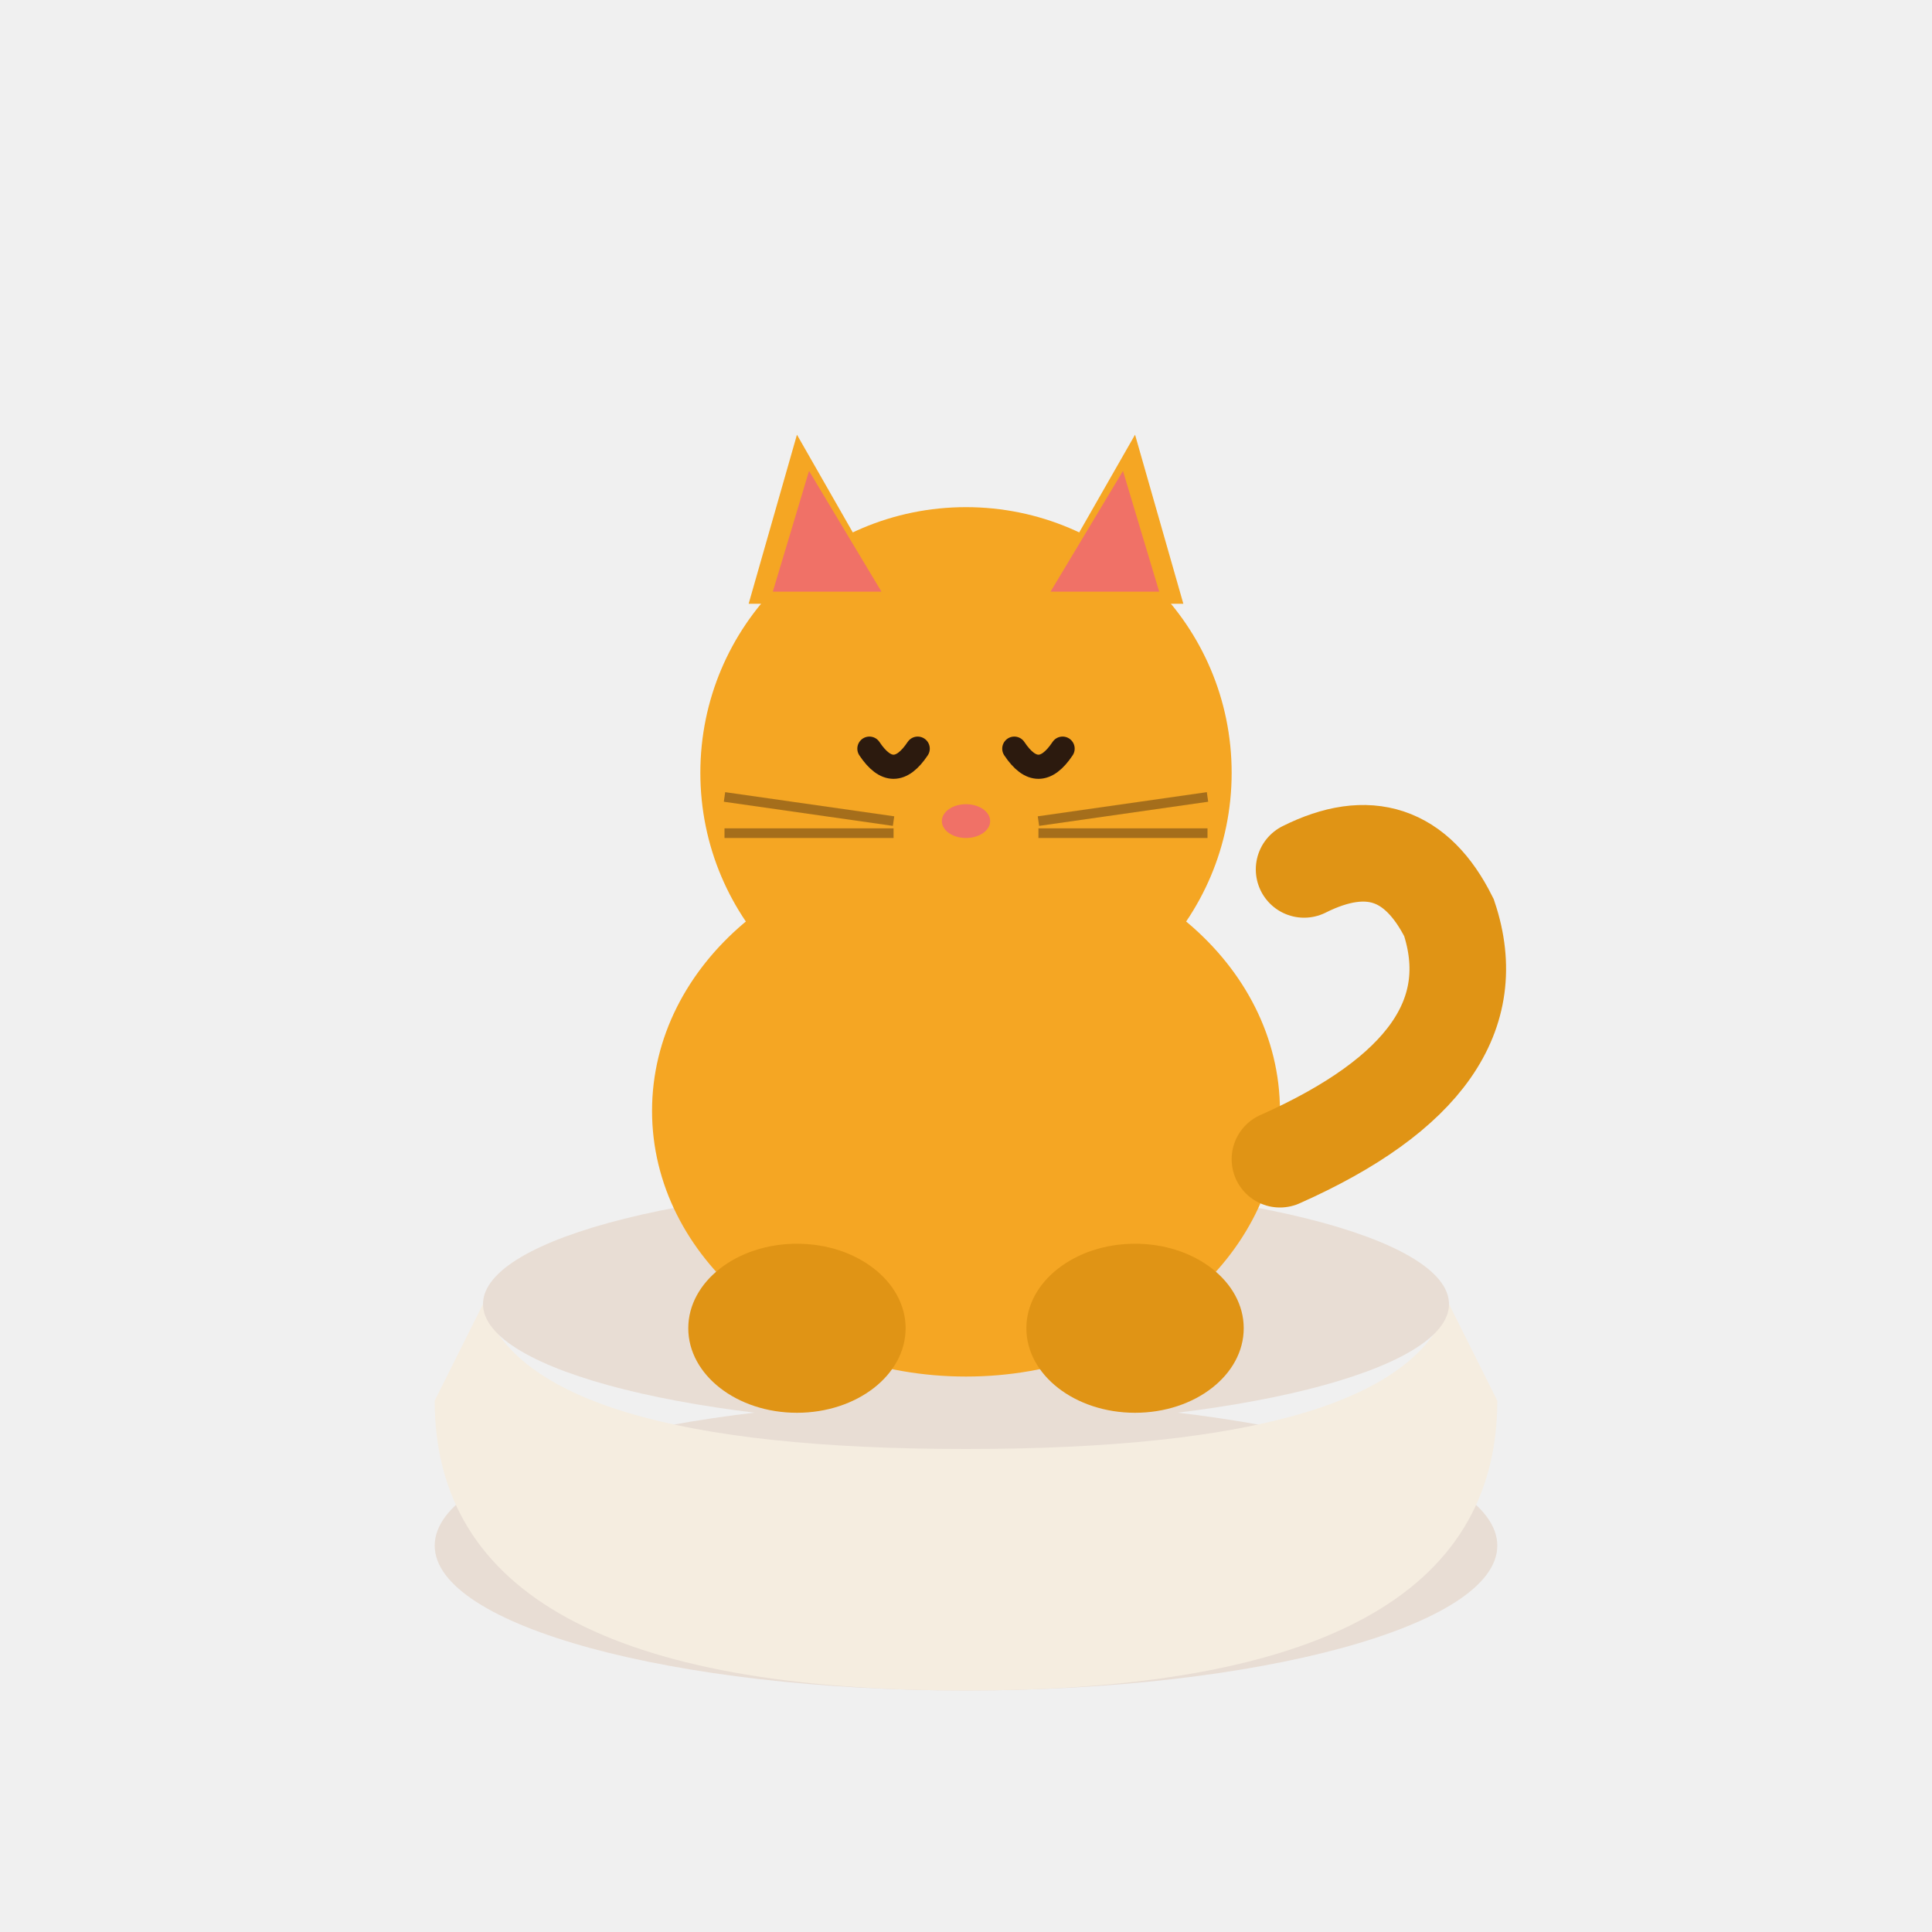
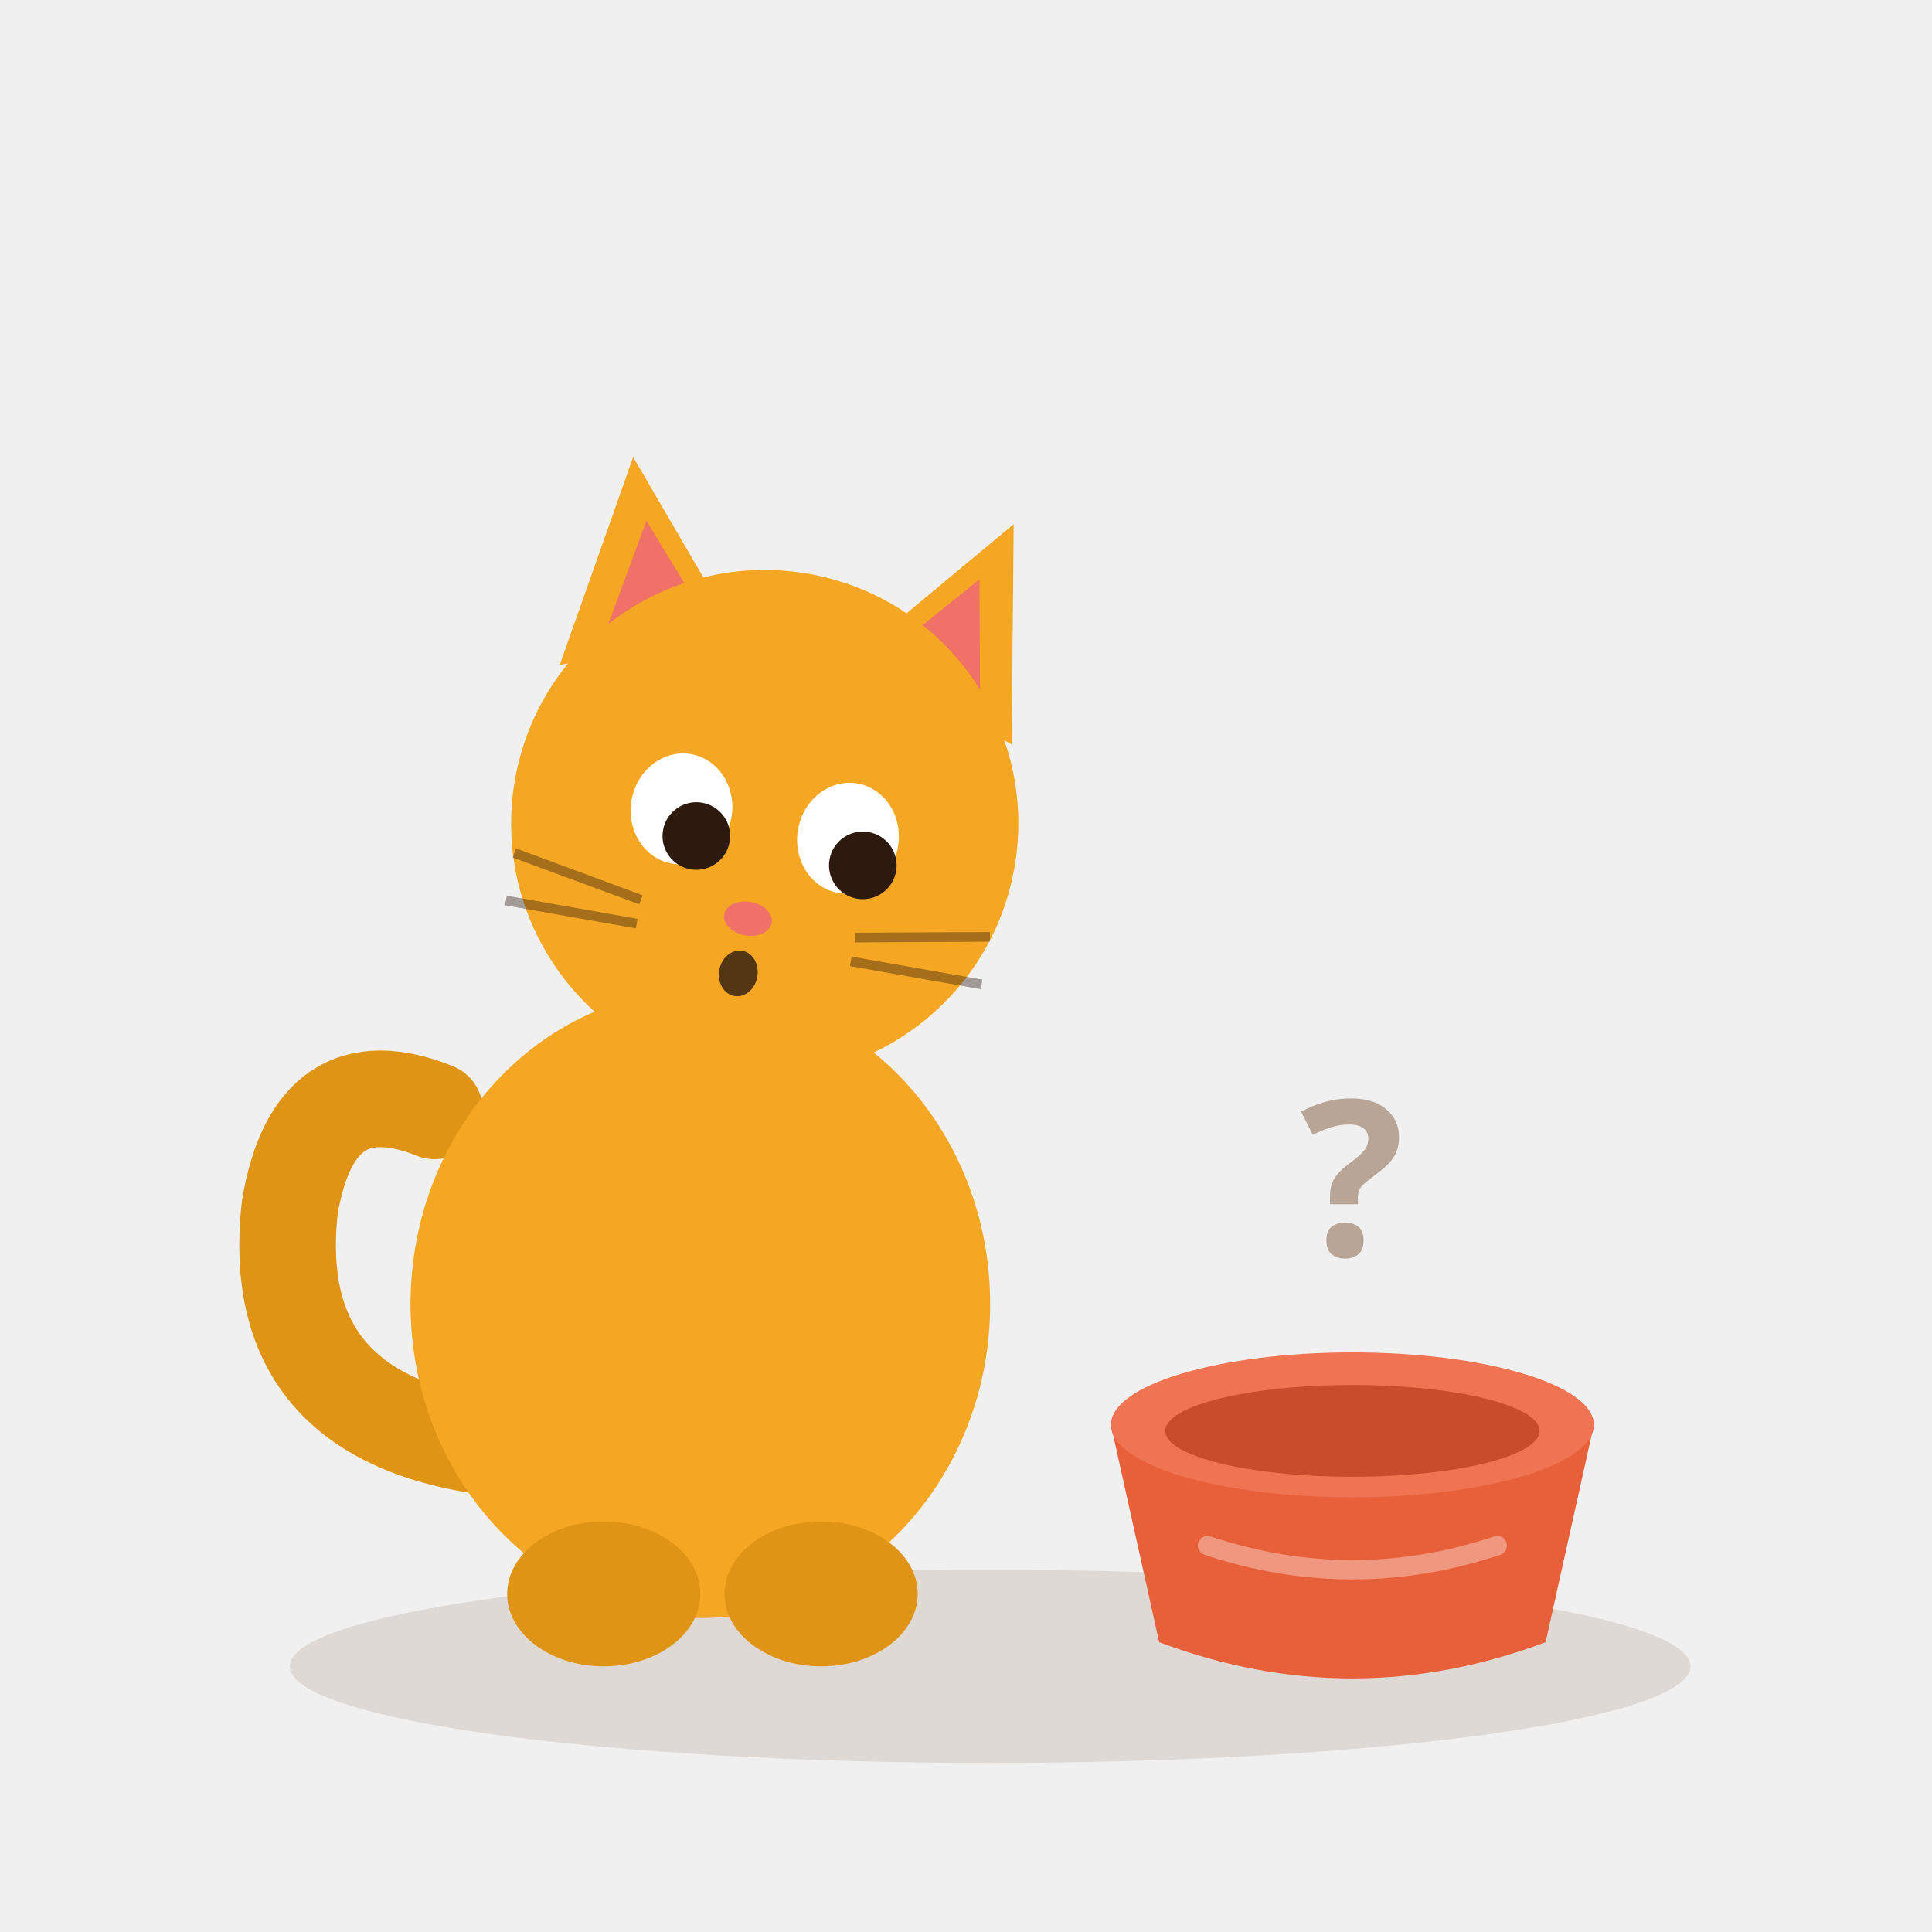
<svg xmlns="http://www.w3.org/2000/svg" viewBox="0 0 160 160" fill="none">
-   <ellipse cx="80" cy="128" rx="44" ry="12" fill="#E8DDD4" />
-   <path d="M36 116 Q36 140 80 140 Q124 140 124 116 L120 108 Q116 120 80 120 Q44 120 40 108 Z" fill="#F5EDE0" />
-   <ellipse cx="80" cy="108" rx="40" ry="10" fill="#E8DDD4" />
-   <ellipse cx="80" cy="92" rx="26" ry="22" fill="#F5A623" />
-   <circle cx="80" cy="64" r="22" fill="#F5A623" />
-   <polygon points="62,50 66,36 74,50" fill="#F5A623" />
-   <polygon points="86,50 94,36 98,50" fill="#F5A623" />
-   <polygon points="64,49 67,39 73,49" fill="#F07167" />
-   <polygon points="87,49 93,39 96,49" fill="#F07167" />
-   <path d="M72 62 Q74 65 76 62" stroke="#2C1A0E" stroke-width="2" fill="none" stroke-linecap="round" />
-   <path d="M84 62 Q86 65 88 62" stroke="#2C1A0E" stroke-width="2" fill="none" stroke-linecap="round" />
-   <ellipse cx="80" cy="68" rx="2" ry="1.4" fill="#F07167" />
-   <line x1="60" y1="66" x2="74" y2="68" stroke="#2C1A0E" stroke-width="0.8" opacity="0.4" />
-   <line x1="60" y1="69" x2="74" y2="69" stroke="#2C1A0E" stroke-width="0.8" opacity="0.4" />
-   <line x1="86" y1="68" x2="100" y2="66" stroke="#2C1A0E" stroke-width="0.8" opacity="0.4" />
-   <line x1="86" y1="69" x2="100" y2="69" stroke="#2C1A0E" stroke-width="0.8" opacity="0.4" />
-   <ellipse cx="66" cy="110" rx="9" ry="7" fill="#E09415" />
-   <ellipse cx="94" cy="110" rx="9" ry="7" fill="#E09415" />
-   <path d="M106 96 Q124 88 120 76 Q116 68 108 72" stroke="#E09415" stroke-width="8" fill="none" stroke-linecap="round" />
+   <ellipse cx="82" cy="138" rx="58" ry="8" fill="#8B6F5A" opacity=".18" />
+   <path d="M42 120 Q22 118 24 100 Q26 88 36 92" stroke="#E09415" stroke-width="8" fill="none" stroke-linecap="round" />
+   <ellipse cx="58" cy="108" rx="24" ry="26" fill="#F5A623" />
+   <g transform="rotate(10 62 70)">
+     <polygon points="44,58 47,40 58,53" fill="#F5A623" />
+     <polygon points="68,53 79,40 82,58" fill="#F5A623" />
+     <polygon points="47,56 49,45 56,53" fill="#F07167" />
+     <polygon points="70,53 77,45 79,56" fill="#F07167" />
+     <circle cx="63" cy="68" r="21" fill="#F5A623" />
+     <ellipse cx="56" cy="68" rx="4.2" ry="4.6" fill="#fff" />
+     <ellipse cx="70" cy="68" rx="4.2" ry="4.6" fill="#fff" />
+     <circle cx="57.6" cy="70" r="2.8" fill="#2C1A0E" />
+     <circle cx="71.6" cy="70" r="2.8" fill="#2C1A0E" />
+     <ellipse cx="63" cy="76" rx="2" ry="1.4" fill="#F07167" />
+     <ellipse cx="63" cy="80.6" rx="1.6" ry="1.9" fill="#2C1A0E" opacity=".8" />
+     <line x1="43" y1="74" x2="54" y2="76" stroke="#2C1A0E" stroke-width="0.8" opacity="0.4" />
+     <line x1="43" y1="78" x2="54" y2="78" stroke="#2C1A0E" stroke-width="0.8" opacity="0.4" />
+     <line x1="72" y1="76" x2="83" y2="74" stroke="#2C1A0E" stroke-width="0.8" opacity="0.4" />
+     <line x1="72" y1="78" x2="83" y2="78" stroke="#2C1A0E" stroke-width="0.8" opacity="0.4" />
+   </g>
+   <ellipse cx="50" cy="132" rx="8" ry="6" fill="#E09415" />
+   <ellipse cx="68" cy="132" rx="8" ry="6" fill="#E09415" />
+   <path d="M92 118 L96 136 Q112 142 128 136 L132 118 Z" fill="#E8603A" />
+   <ellipse cx="112" cy="118" rx="20" ry="6" fill="#F07452" />
+   <ellipse cx="112" cy="118.5" rx="15.5" ry="3.8" fill="#C94D2C" />
+   <path d="M100 128 Q112 132 124 128" stroke="#fff" stroke-width="1.6" opacity=".35" fill="none" stroke-linecap="round" />
+   <text x="112" y="104" font-family="Plus Jakarta Sans, system-ui, sans-serif" font-size="18" font-weight="700" fill="#B9A595" text-anchor="middle">?</text>
</svg>
